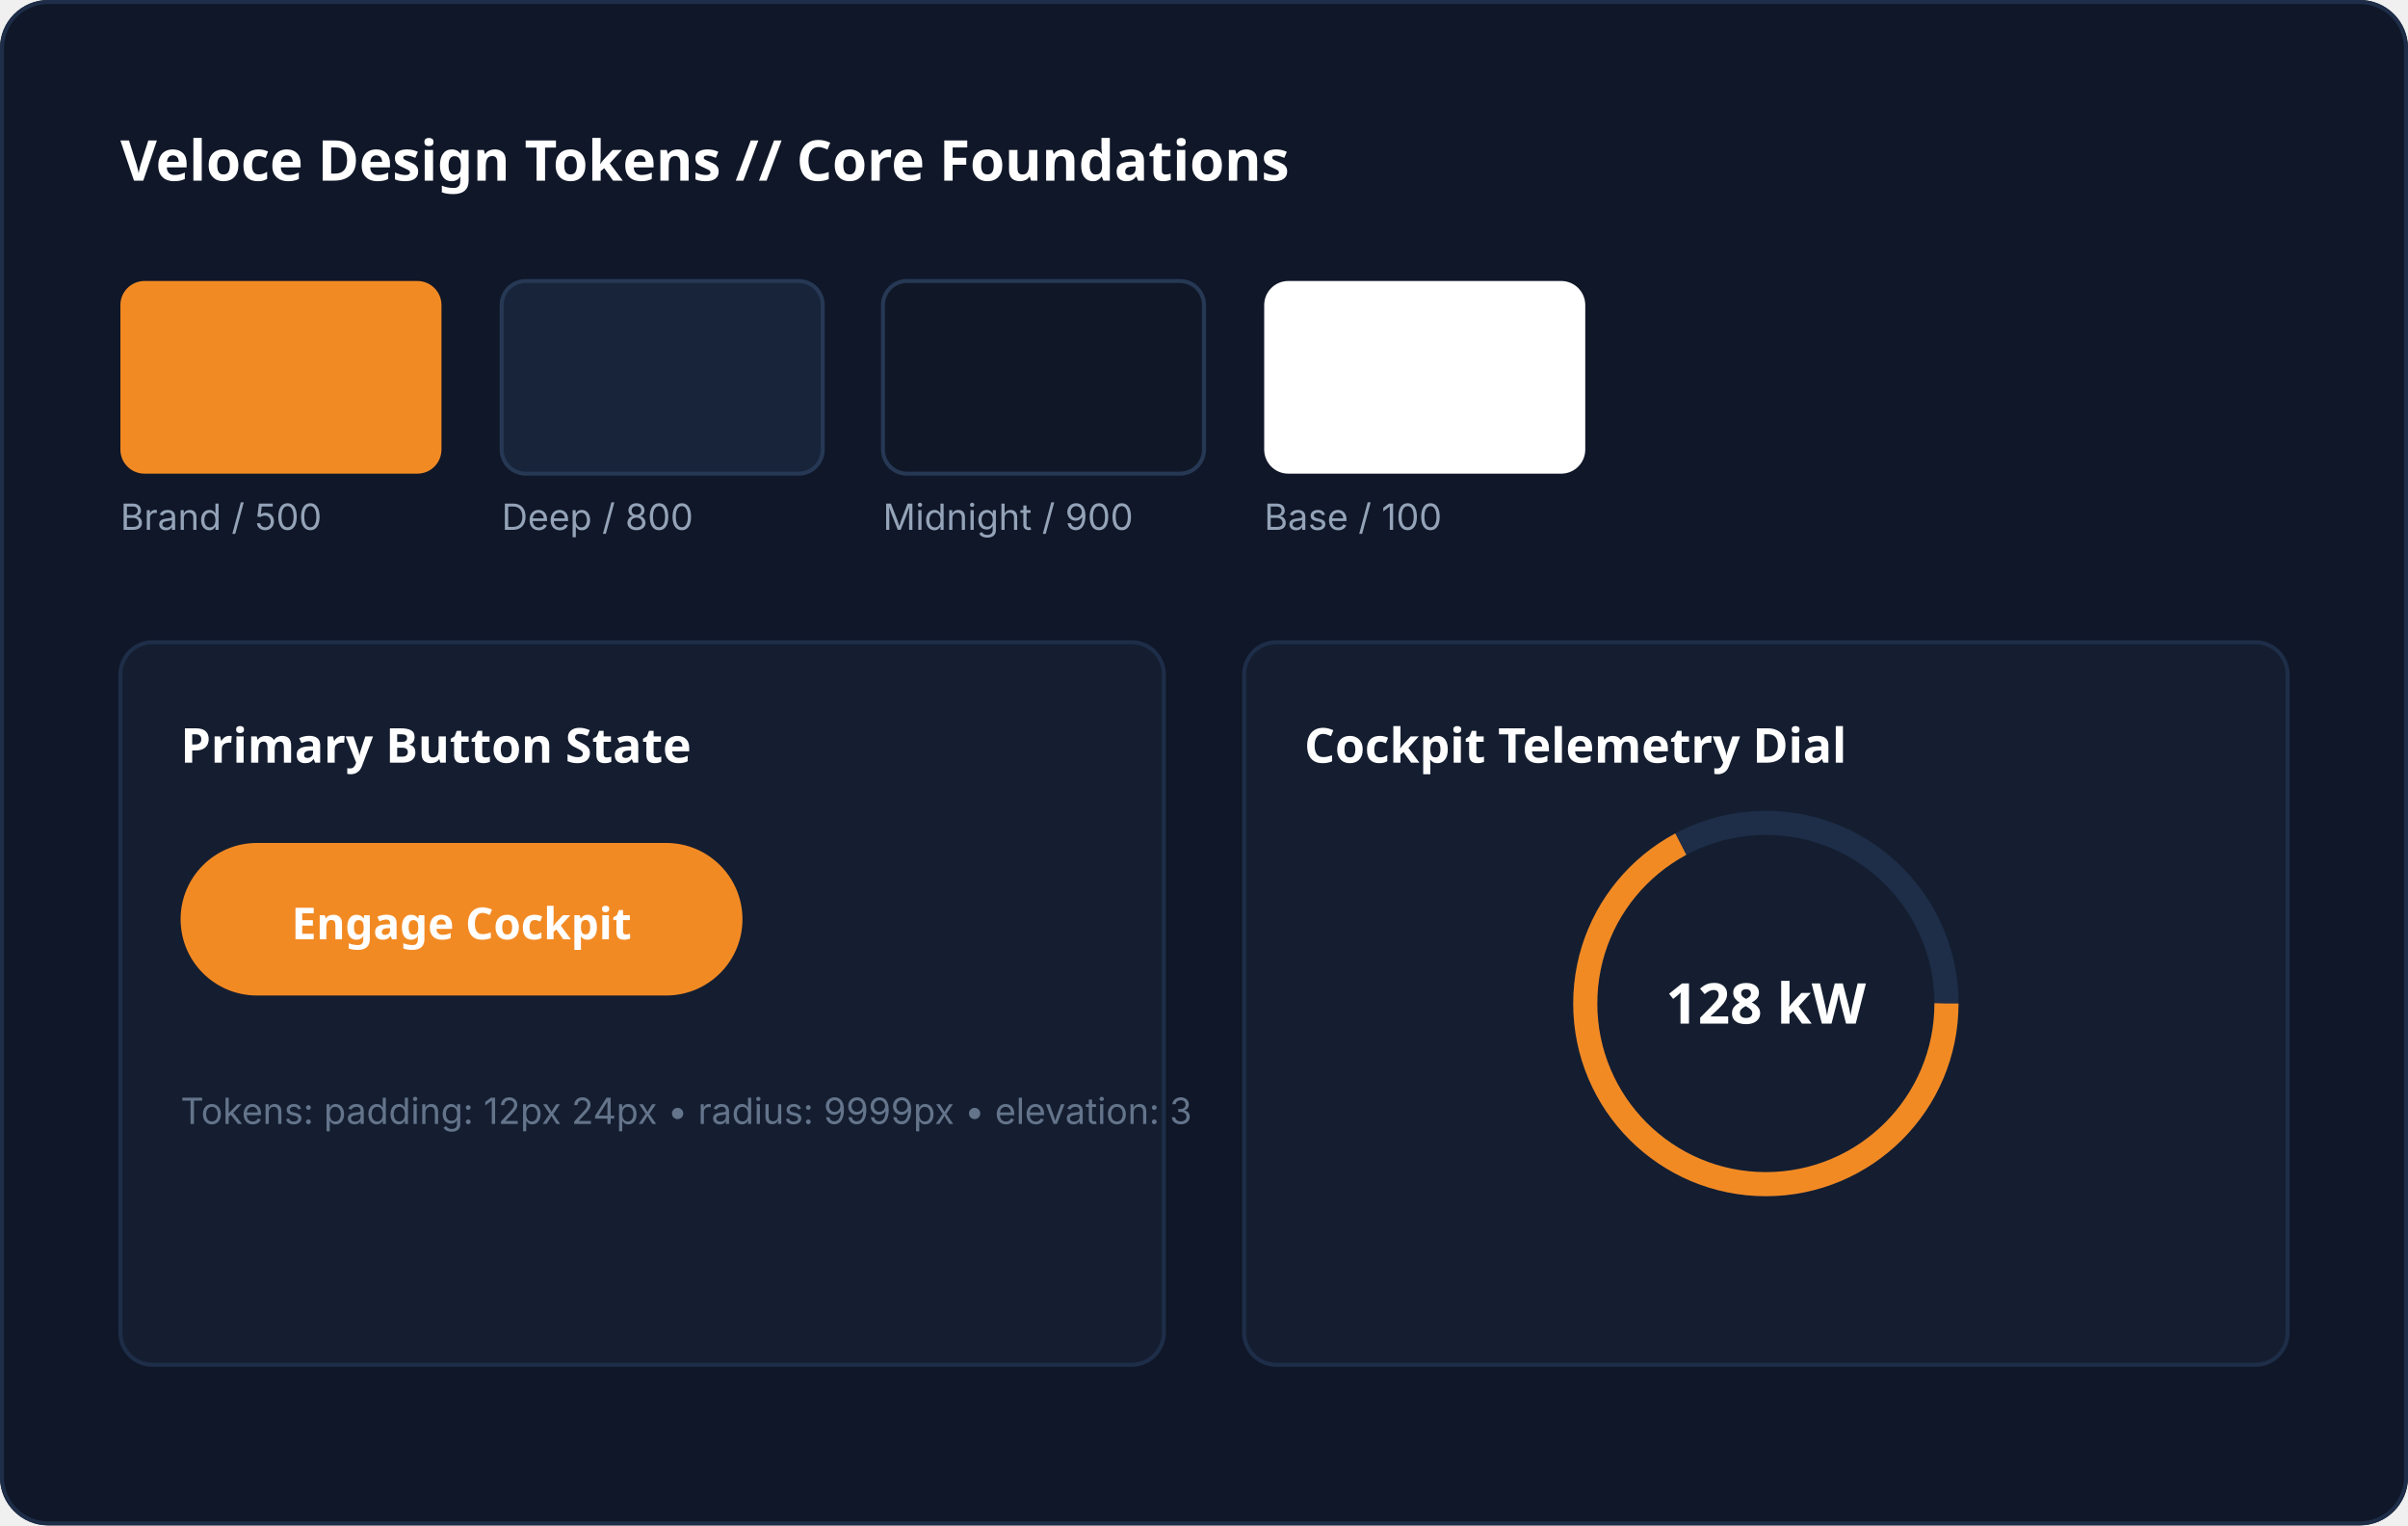
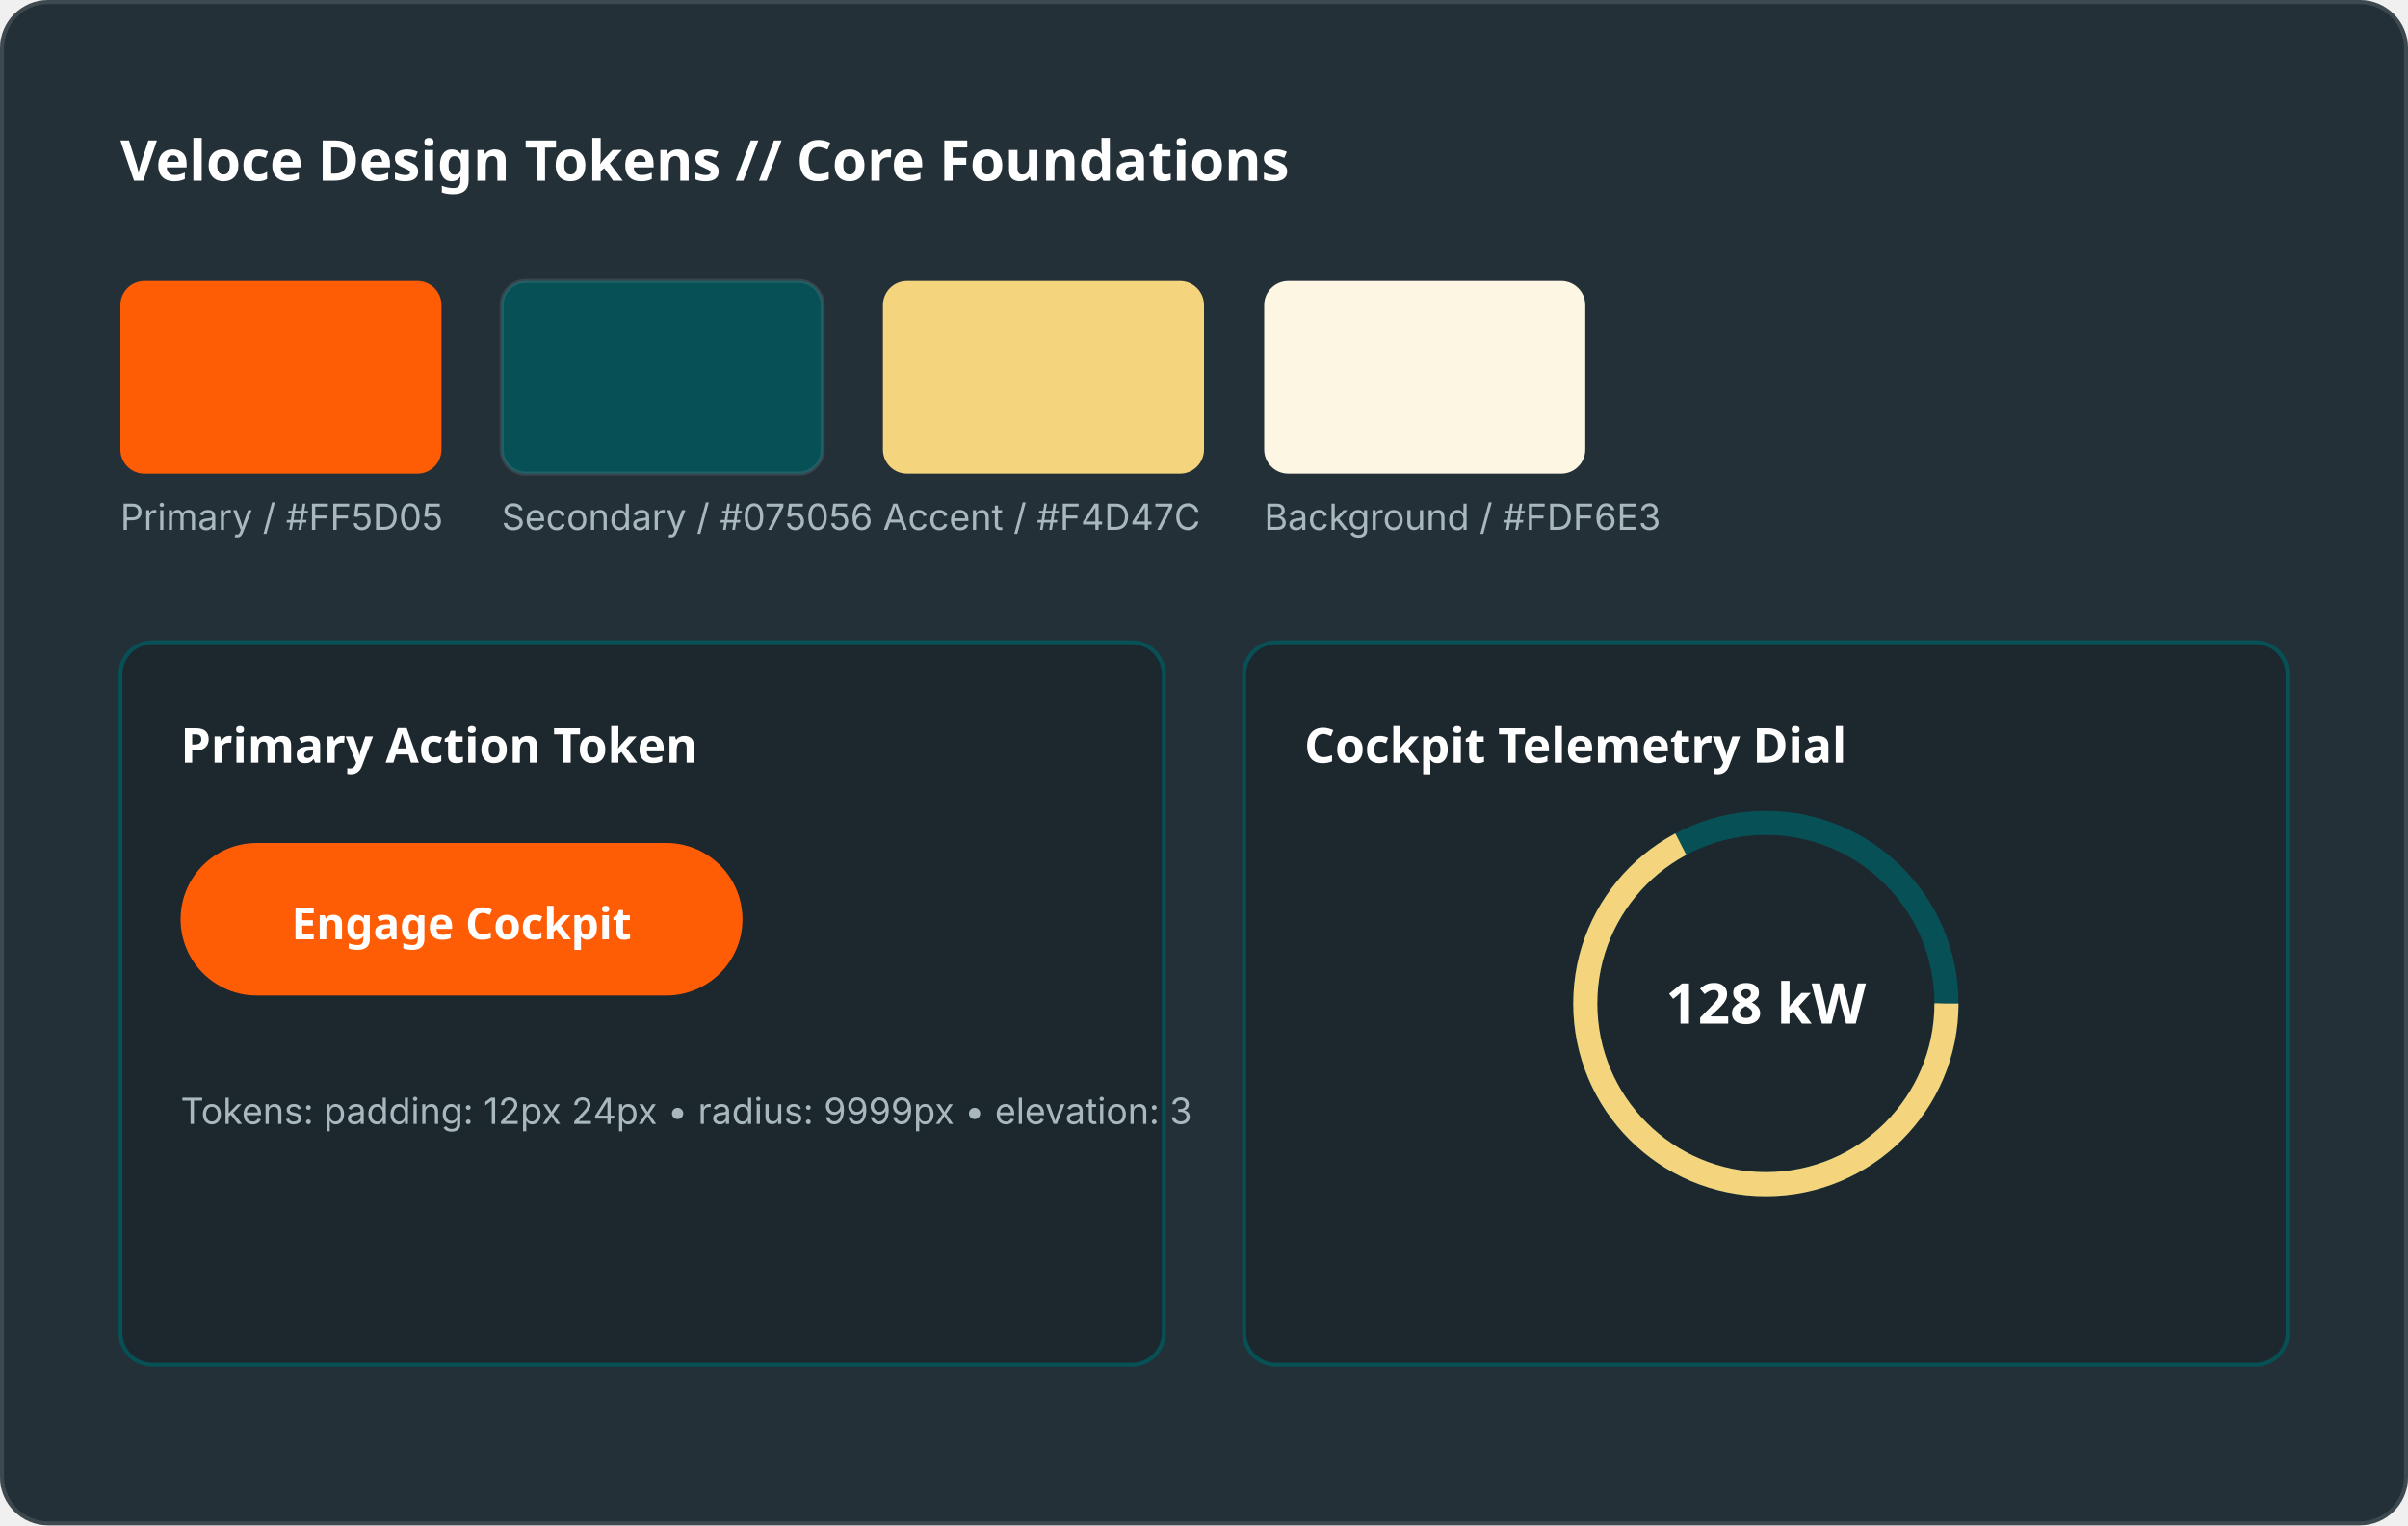
<svg xmlns="http://www.w3.org/2000/svg" viewBox="0 0 600 380" fill="none">
-   <rect width="600" height="380" rx="12" fill="#0F1728" />
-   <rect x="0.5" y="0.5" width="599" height="379" rx="11.5" stroke="#1E2D48" />
+   <rect width="600" height="380" rx="12" fill="#233038" />
+   <rect x="0.5" y="0.5" width="599" height="379" rx="11.5" stroke="rgba(255,255,255,0.12)" />
  <text x="30" y="45" font-family="'Space Grotesk', sans-serif" font-size="14" font-weight="700" fill="#FFFFFF">Veloce Design Tokens // Core Foundations</text>
-   <rect x="30" y="70" width="80" height="48" rx="6" fill="#F28A24" />
-   <text x="30" y="132" font-family="'Inter', sans-serif" font-size="9" fill="#94A3B8">Brand / 500</text>
-   <rect x="125" y="70" width="80" height="48" rx="6" fill="#17243A" stroke="#263854" />
-   <text x="125" y="132" font-family="'Inter', sans-serif" font-size="9" fill="#94A3B8">Deep / 800</text>
-   <rect x="220" y="70" width="80" height="48" rx="6" fill="#101827" stroke="#263854" />
-   <text x="220" y="132" font-family="'Inter', sans-serif" font-size="9" fill="#94A3B8">Midnight / 900</text>
-   <rect x="315" y="70" width="80" height="48" rx="6" fill="#FFFFFF" />
-   <text x="315" y="132" font-family="'Inter', sans-serif" font-size="9" fill="#94A3B8">Base / 100</text>
-   <rect x="30" y="160" width="260" height="180" rx="8" fill="#141E30" stroke="#1E2D48" />
-   <text x="45" y="190" font-family="'Space Grotesk', sans-serif" font-size="12" font-weight="600" fill="#FFFFFF">Primary Button State</text>
-   <rect x="45" y="210" width="140" height="38" rx="19" fill="#F28A24" />
+   <rect x="30" y="70" width="80" height="48" rx="6" fill="#FF5D05" />
+   <text x="30" y="132" font-family="'Inter', sans-serif" font-size="9" fill="#A9B8BC">Primary / #FF5D05</text>
+   <rect x="125" y="70" width="80" height="48" rx="6" fill="#075056" stroke="rgba(255,255,255,0.1)" />
+   <text x="125" y="132" font-family="'Inter', sans-serif" font-size="9" fill="#A9B8BC">Secondary / #075056</text>
+   <rect x="220" y="70" width="80" height="48" rx="6" fill="#F4D47C" />
+   <text x="220" y="132" font-family="'Inter', sans-serif" font-size="9" fill="#A9B8BC">Accent / #F4D47C</text>
+   <rect x="315" y="70" width="80" height="48" rx="6" fill="#FDF6E3" />
+   <text x="315" y="132" font-family="'Inter', sans-serif" font-size="9" fill="#A9B8BC">Background / #FDF6E3</text>
+   <rect x="30" y="160" width="260" height="180" rx="8" fill="#1C272E" stroke="#075056" />
+   <text x="45" y="190" font-family="'Space Grotesk', sans-serif" font-size="12" font-weight="600" fill="#FFFFFF">Primary Action Token</text>
+   <rect x="45" y="210" width="140" height="38" rx="19" fill="#FF5D05" />
  <text x="115" y="234" font-family="'Space Grotesk', sans-serif" font-size="11" font-weight="700" fill="#FFFFFF" text-anchor="middle">Engage Cockpit</text>
-   <text x="45" y="280" font-family="'Inter', sans-serif" font-size="9" fill="#64748B">Tokens: padding: 12px 24px • radius: 9999px • elevation: 3</text>
-   <rect x="310" y="160" width="260" height="180" rx="8" fill="#141E30" stroke="#1E2D48" />
+   <text x="45" y="280" font-family="'Inter', sans-serif" font-size="9" fill="#A9B8BC">Tokens: padding: 12px 24px • radius: 9999px • elevation: 3</text>
+   <rect x="310" y="160" width="260" height="180" rx="8" fill="#1C272E" stroke="#075056" />
  <text x="325" y="190" font-family="'Space Grotesk', sans-serif" font-size="12" font-weight="600" fill="#FFFFFF">Cockpit Telemetry Dial</text>
-   <circle cx="440" cy="250" r="45" fill="none" stroke="#1E2D48" stroke-width="6" />
-   <circle cx="440" cy="250" r="45" fill="none" stroke="#F28A24" stroke-width="6" stroke-dasharray="280" stroke-dashoffset="90" />
+   <circle cx="440" cy="250" r="45" fill="none" stroke="#075056" stroke-width="6" />
+   <circle cx="440" cy="250" r="45" fill="none" stroke="#F4D47C" stroke-width="6" stroke-dasharray="280" stroke-dashoffset="90" />
  <text x="440" y="255" font-family="'Space Grotesk', sans-serif" font-size="14" font-weight="800" fill="#FFFFFF" text-anchor="middle">128 kW</text>
</svg>
